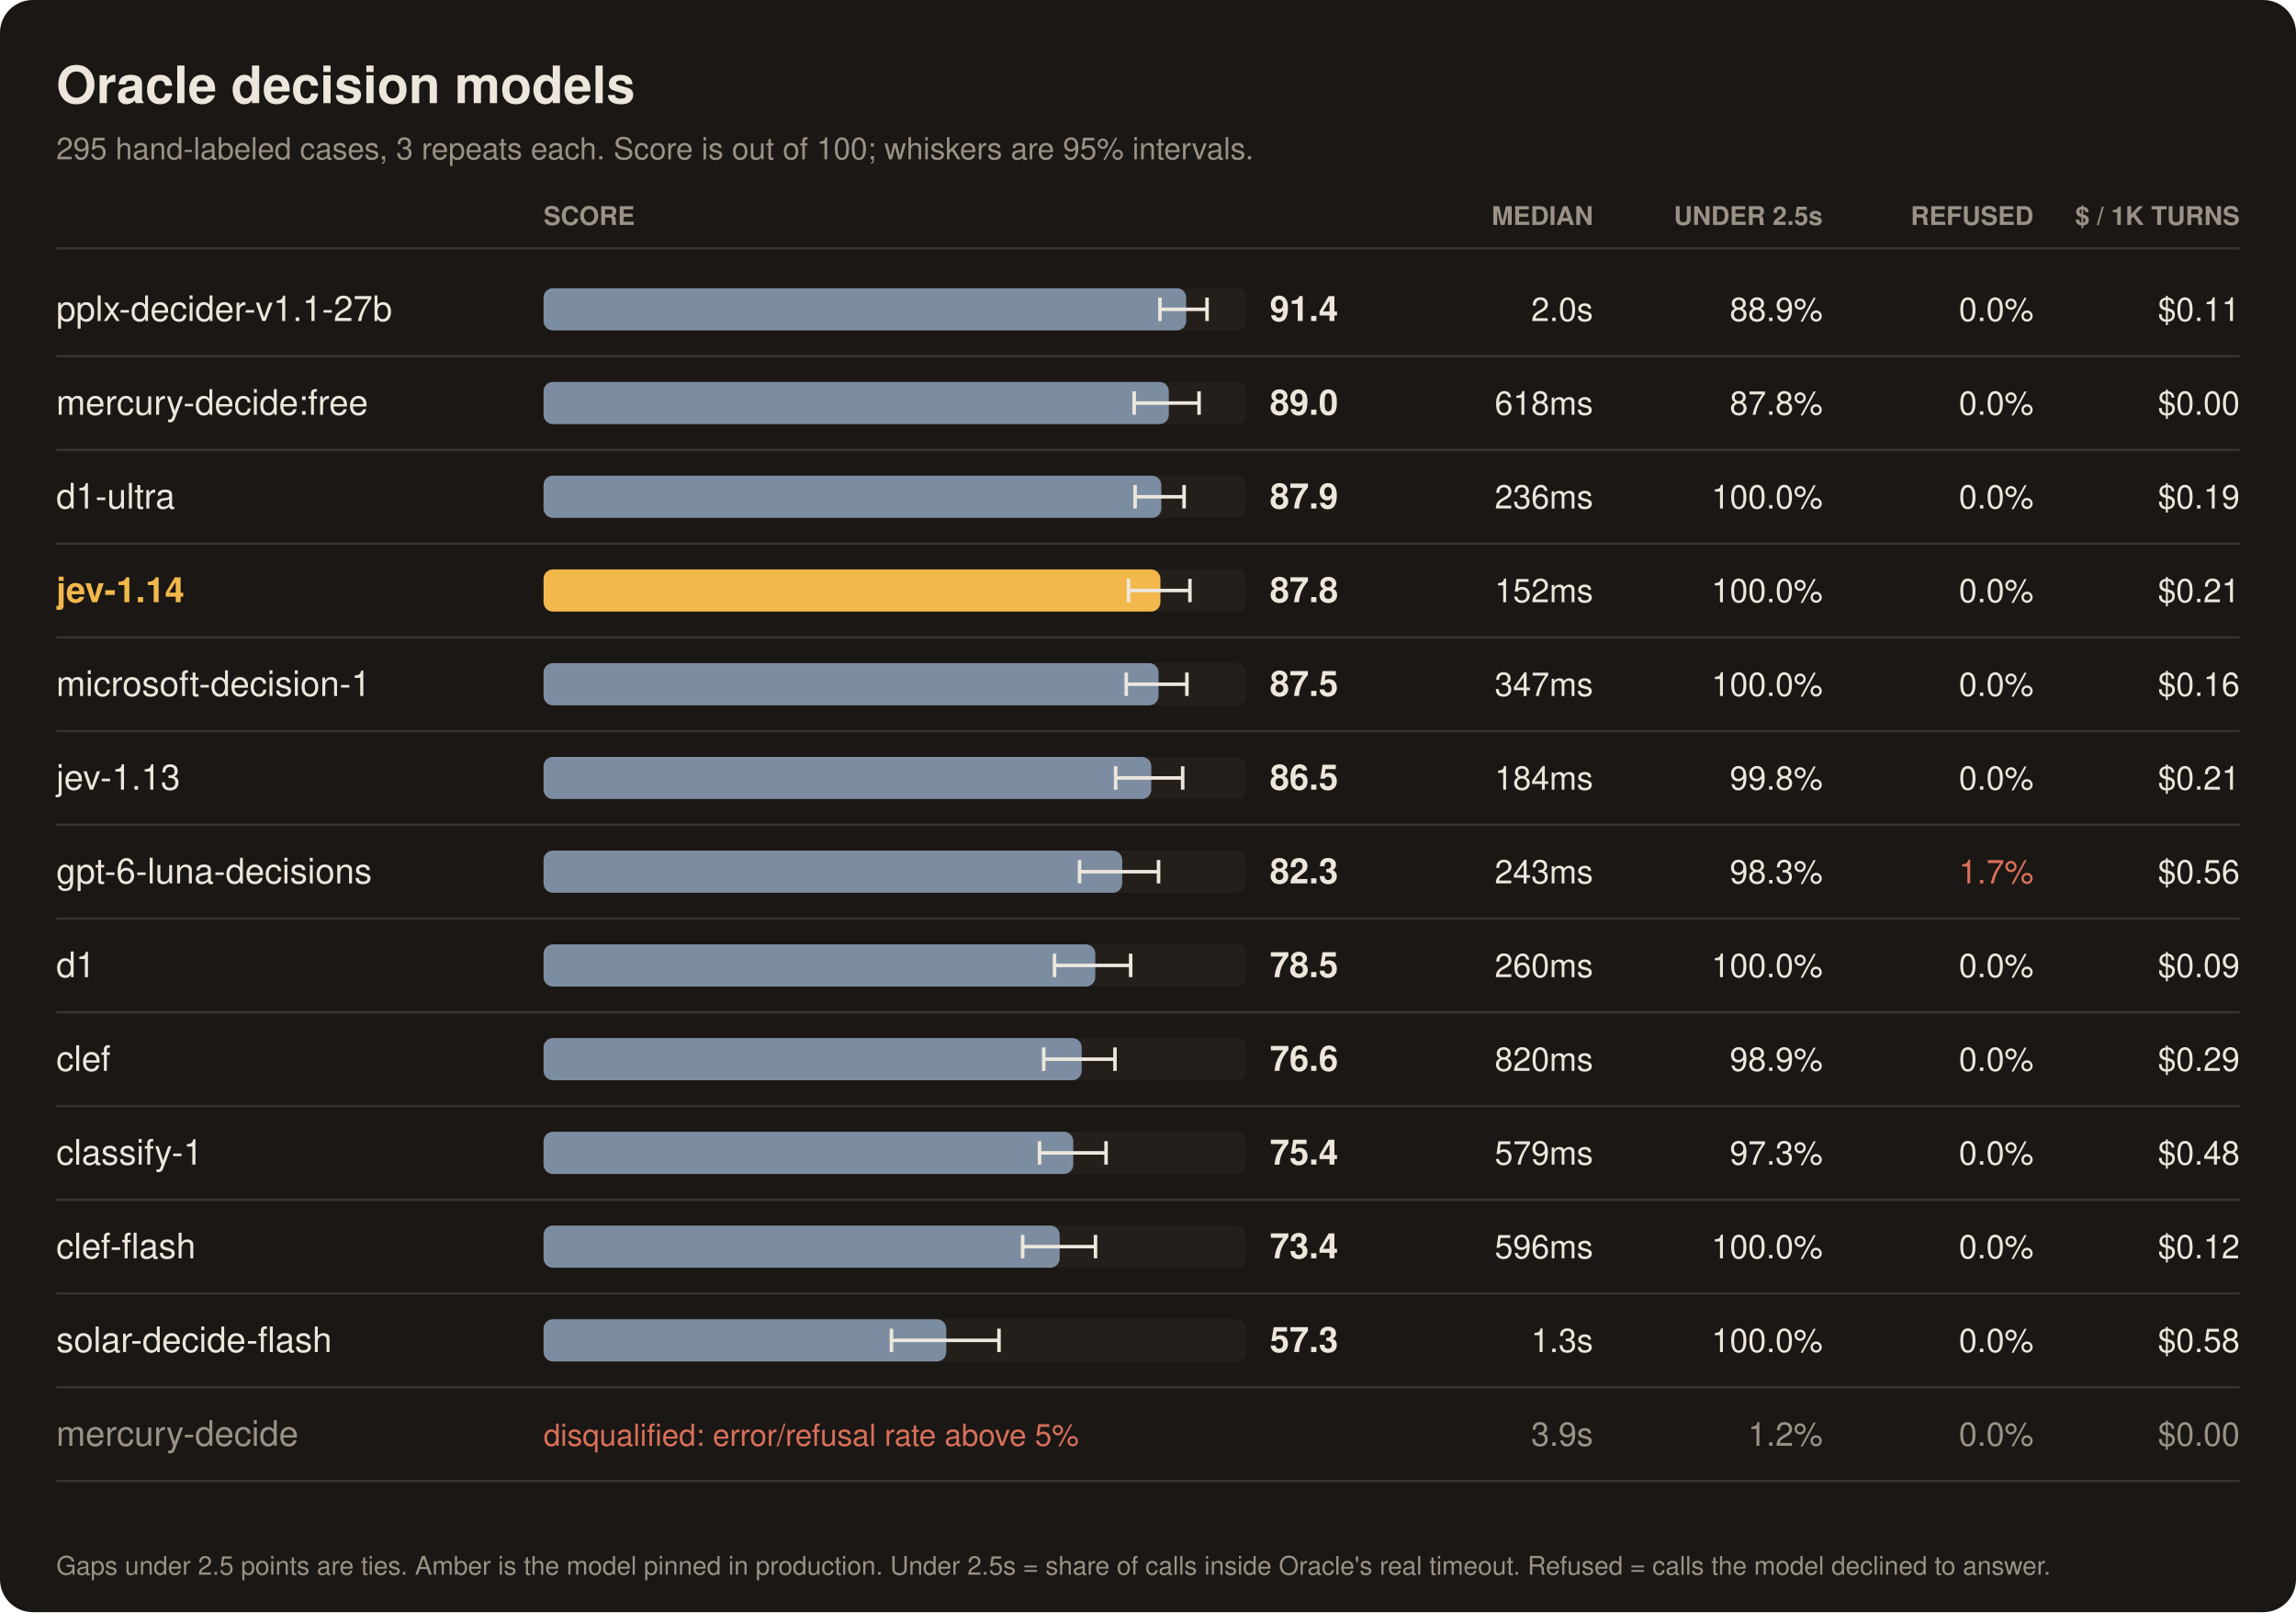
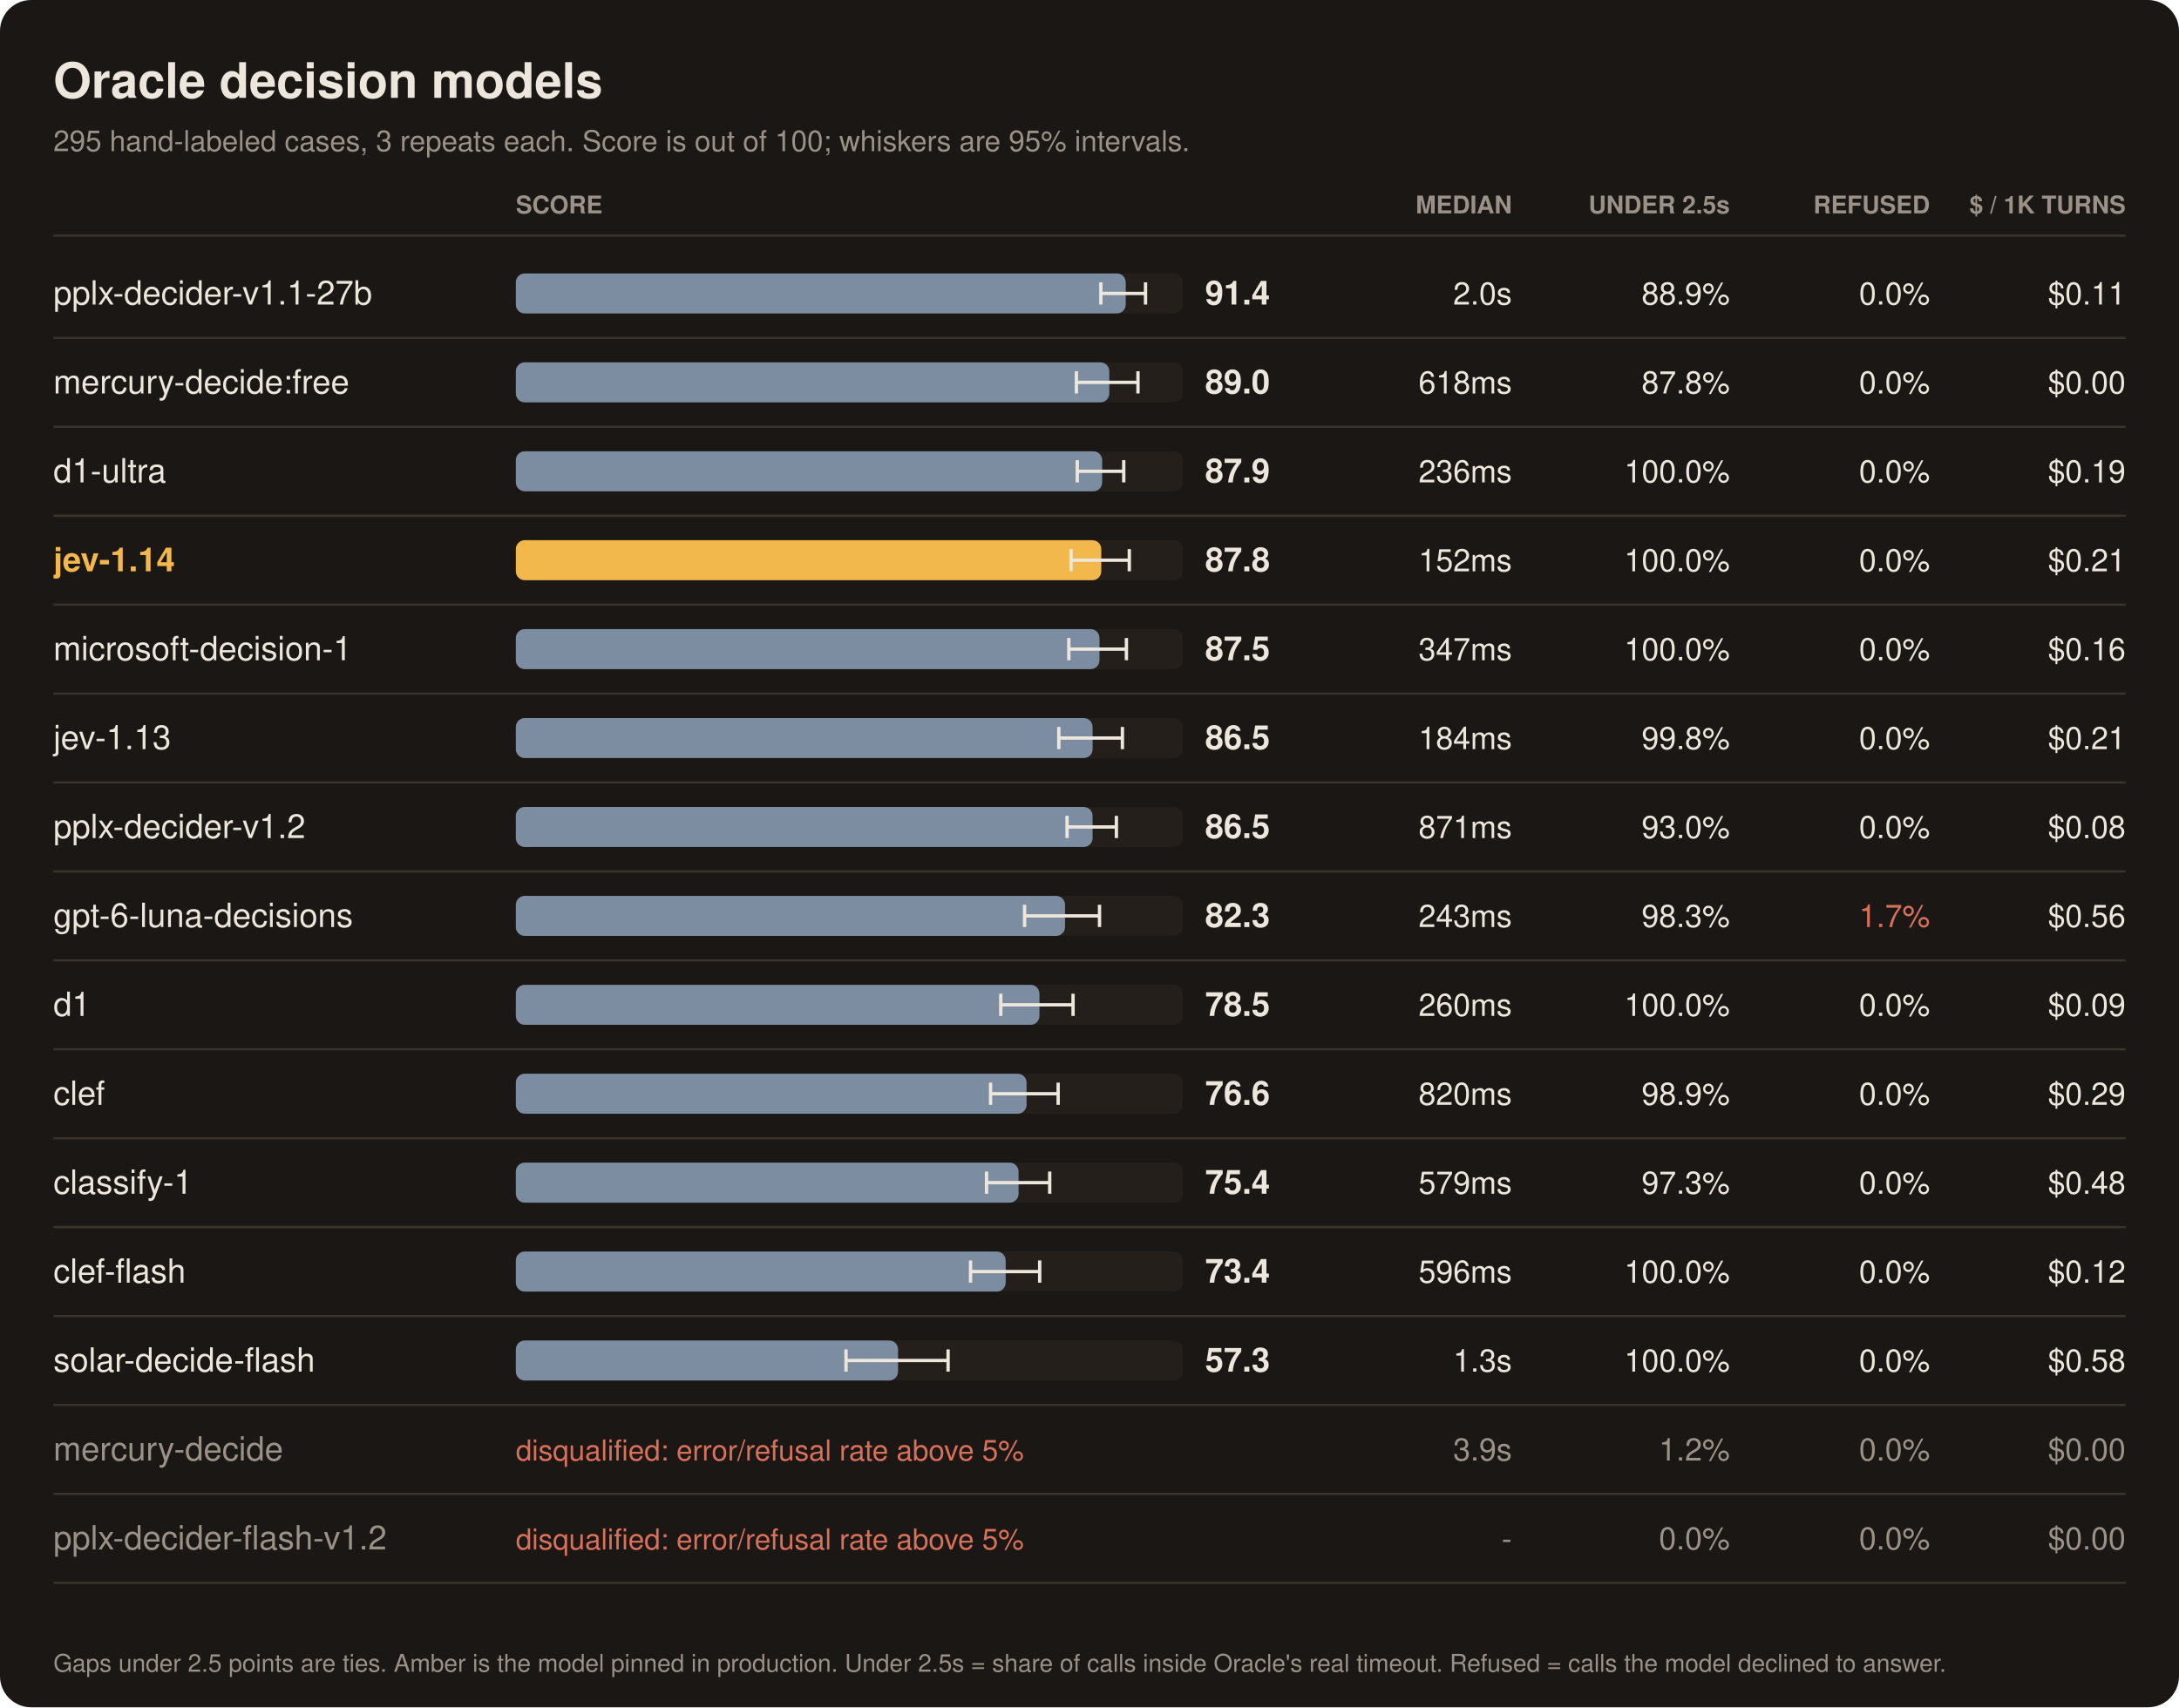
- <svg xmlns="http://www.w3.org/2000/svg" viewBox="0 0 980 688" width="980" role="img" aria-label="Oracle decision models" font-family="-apple-system,BlinkMacSystemFont,'Segoe UI',Helvetica,Arial,sans-serif">
-   <rect width="980" height="688" rx="14" fill="#1b1714" />
+ <svg xmlns="http://www.w3.org/2000/svg" viewBox="0 0 980 768" width="980" role="img" aria-label="Oracle decision models" font-family="-apple-system,BlinkMacSystemFont,'Segoe UI',Helvetica,Arial,sans-serif">
+   <rect width="980" height="768" rx="14" fill="#1b1714" />
  <text x="24.0" y="44.0" font-size="22" font-weight="700" fill="#ece6dd" text-anchor="start">Oracle decision models</text>
  <text x="24.0" y="68.0" font-size="13" font-weight="400" fill="#9a9288" text-anchor="start">295 hand-labeled cases, 3 repeats each. Score is out of 100; whiskers are 95% intervals.</text>
  <text x="232.0" y="96.0" font-size="11" font-weight="600" fill="#9a9288" text-anchor="start">SCORE</text>
  <text x="680.0" y="96.0" font-size="11" font-weight="600" fill="#9a9288" text-anchor="end">MEDIAN</text>
  <text x="778.0" y="96.0" font-size="11" font-weight="600" fill="#9a9288" text-anchor="end">UNDER 2.5s</text>
  <text x="868.0" y="96.0" font-size="11" font-weight="600" fill="#9a9288" text-anchor="end">REFUSED</text>
  <text x="956.0" y="96.0" font-size="11" font-weight="600" fill="#9a9288" text-anchor="end">$ / 1K TURNS</text>
  <line x1="24.0" y1="106.0" x2="956.0" y2="106.0" stroke="#3a332c" stroke-width="1.0" />
  <text x="24.0" y="137.0" font-size="15" font-weight="500" fill="#ece6dd" text-anchor="start">pplx-decider-v1.1-27b</text>
  <rect x="232.0" y="123.0" width="300.0" height="18.0" rx="4.0" fill="#241f1b" />
  <rect x="232.0" y="123.0" width="274.3" height="18.0" rx="4.0" fill="#7d8da1" />
  <line x1="495.1" y1="132.0" x2="515.2" y2="132.0" stroke="#ece6dd" stroke-width="1.5" />
  <line x1="495.1" y1="127.0" x2="495.1" y2="137.0" stroke="#ece6dd" stroke-width="1.5" />
  <line x1="515.2" y1="127.0" x2="515.2" y2="137.0" stroke="#ece6dd" stroke-width="1.5" />
  <text x="542.0" y="137.0" font-size="15" font-weight="700" fill="#ece6dd" text-anchor="start">91.4</text>
  <text x="680.0" y="137.0" font-size="14" font-weight="400" fill="#ece6dd" text-anchor="end">2.0s</text>
  <text x="778.0" y="137.0" font-size="14" font-weight="400" fill="#ece6dd" text-anchor="end">88.9%</text>
  <text x="868.0" y="137.0" font-size="14" font-weight="400" fill="#ece6dd" text-anchor="end">0.0%</text>
  <text x="956.0" y="137.0" font-size="14" font-weight="400" fill="#ece6dd" text-anchor="end">$0.11</text>
  <line x1="24.0" y1="152.0" x2="956.0" y2="152.0" stroke="#3a332c" stroke-width="1.0" />
  <text x="24.0" y="177.0" font-size="15" font-weight="500" fill="#ece6dd" text-anchor="start">mercury-decide:free</text>
  <rect x="232.0" y="163.0" width="300.0" height="18.0" rx="4.0" fill="#241f1b" />
  <rect x="232.0" y="163.0" width="266.9" height="18.0" rx="4.0" fill="#7d8da1" />
  <line x1="484.1" y1="172.0" x2="511.8" y2="172.0" stroke="#ece6dd" stroke-width="1.5" />
  <line x1="484.1" y1="167.0" x2="484.1" y2="177.0" stroke="#ece6dd" stroke-width="1.5" />
  <line x1="511.8" y1="167.0" x2="511.8" y2="177.0" stroke="#ece6dd" stroke-width="1.5" />
  <text x="542.0" y="177.0" font-size="15" font-weight="700" fill="#ece6dd" text-anchor="start">89.0</text>
  <text x="680.0" y="177.0" font-size="14" font-weight="400" fill="#ece6dd" text-anchor="end">618ms</text>
  <text x="778.0" y="177.0" font-size="14" font-weight="400" fill="#ece6dd" text-anchor="end">87.8%</text>
  <text x="868.0" y="177.0" font-size="14" font-weight="400" fill="#ece6dd" text-anchor="end">0.0%</text>
  <text x="956.0" y="177.0" font-size="14" font-weight="400" fill="#ece6dd" text-anchor="end">$0.00</text>
  <line x1="24.0" y1="192.0" x2="956.0" y2="192.0" stroke="#3a332c" stroke-width="1.0" />
  <text x="24.0" y="217.0" font-size="15" font-weight="500" fill="#ece6dd" text-anchor="start">d1-ultra</text>
  <rect x="232.0" y="203.0" width="300.0" height="18.0" rx="4.0" fill="#241f1b" />
  <rect x="232.0" y="203.0" width="263.7" height="18.0" rx="4.0" fill="#7d8da1" />
  <line x1="484.5" y1="212.0" x2="505.4" y2="212.0" stroke="#ece6dd" stroke-width="1.5" />
  <line x1="484.5" y1="207.0" x2="484.5" y2="217.0" stroke="#ece6dd" stroke-width="1.5" />
  <line x1="505.4" y1="207.0" x2="505.4" y2="217.0" stroke="#ece6dd" stroke-width="1.5" />
  <text x="542.0" y="217.0" font-size="15" font-weight="700" fill="#ece6dd" text-anchor="start">87.9</text>
  <text x="680.0" y="217.0" font-size="14" font-weight="400" fill="#ece6dd" text-anchor="end">236ms</text>
  <text x="778.0" y="217.0" font-size="14" font-weight="400" fill="#ece6dd" text-anchor="end">100.0%</text>
  <text x="868.0" y="217.0" font-size="14" font-weight="400" fill="#ece6dd" text-anchor="end">0.0%</text>
  <text x="956.0" y="217.0" font-size="14" font-weight="400" fill="#ece6dd" text-anchor="end">$0.19</text>
  <line x1="24.0" y1="232.0" x2="956.0" y2="232.0" stroke="#3a332c" stroke-width="1.0" />
  <text x="24.0" y="257.0" font-size="15" font-weight="700" fill="#f2b84b" text-anchor="start">jev-1.14</text>
  <rect x="232.0" y="243.0" width="300.0" height="18.0" rx="4.0" fill="#241f1b" />
  <rect x="232.0" y="243.0" width="263.3" height="18.0" rx="4.0" fill="#f2b84b" />
  <line x1="481.7" y1="252.0" x2="507.9" y2="252.0" stroke="#ece6dd" stroke-width="1.5" />
  <line x1="481.7" y1="247.0" x2="481.7" y2="257.0" stroke="#ece6dd" stroke-width="1.5" />
  <line x1="507.9" y1="247.0" x2="507.9" y2="257.0" stroke="#ece6dd" stroke-width="1.5" />
  <text x="542.0" y="257.0" font-size="15" font-weight="700" fill="#ece6dd" text-anchor="start">87.8</text>
  <text x="680.0" y="257.0" font-size="14" font-weight="400" fill="#ece6dd" text-anchor="end">152ms</text>
  <text x="778.0" y="257.0" font-size="14" font-weight="400" fill="#ece6dd" text-anchor="end">100.0%</text>
  <text x="868.0" y="257.0" font-size="14" font-weight="400" fill="#ece6dd" text-anchor="end">0.0%</text>
  <text x="956.0" y="257.0" font-size="14" font-weight="400" fill="#ece6dd" text-anchor="end">$0.21</text>
  <line x1="24.0" y1="272.0" x2="956.0" y2="272.0" stroke="#3a332c" stroke-width="1.0" />
  <text x="24.0" y="297.0" font-size="15" font-weight="500" fill="#ece6dd" text-anchor="start">microsoft-decision-1</text>
  <rect x="232.0" y="283.0" width="300.0" height="18.0" rx="4.0" fill="#241f1b" />
  <rect x="232.0" y="283.0" width="262.5" height="18.0" rx="4.0" fill="#7d8da1" />
  <line x1="480.7" y1="292.0" x2="506.6" y2="292.0" stroke="#ece6dd" stroke-width="1.5" />
  <line x1="480.7" y1="287.0" x2="480.7" y2="297.0" stroke="#ece6dd" stroke-width="1.5" />
  <line x1="506.6" y1="287.0" x2="506.6" y2="297.0" stroke="#ece6dd" stroke-width="1.5" />
  <text x="542.0" y="297.0" font-size="15" font-weight="700" fill="#ece6dd" text-anchor="start">87.5</text>
  <text x="680.0" y="297.0" font-size="14" font-weight="400" fill="#ece6dd" text-anchor="end">347ms</text>
  <text x="778.0" y="297.0" font-size="14" font-weight="400" fill="#ece6dd" text-anchor="end">100.0%</text>
  <text x="868.0" y="297.0" font-size="14" font-weight="400" fill="#ece6dd" text-anchor="end">0.0%</text>
  <text x="956.0" y="297.0" font-size="14" font-weight="400" fill="#ece6dd" text-anchor="end">$0.16</text>
  <line x1="24.0" y1="312.0" x2="956.0" y2="312.0" stroke="#3a332c" stroke-width="1.0" />
  <text x="24.0" y="337.0" font-size="15" font-weight="500" fill="#ece6dd" text-anchor="start">jev-1.13</text>
  <rect x="232.0" y="323.0" width="300.0" height="18.0" rx="4.0" fill="#241f1b" />
  <rect x="232.0" y="323.0" width="259.4" height="18.0" rx="4.0" fill="#7d8da1" />
  <line x1="476.2" y1="332.0" x2="504.8" y2="332.0" stroke="#ece6dd" stroke-width="1.5" />
  <line x1="476.2" y1="327.0" x2="476.2" y2="337.0" stroke="#ece6dd" stroke-width="1.5" />
  <line x1="504.8" y1="327.0" x2="504.8" y2="337.0" stroke="#ece6dd" stroke-width="1.5" />
  <text x="542.0" y="337.0" font-size="15" font-weight="700" fill="#ece6dd" text-anchor="start">86.5</text>
  <text x="680.0" y="337.0" font-size="14" font-weight="400" fill="#ece6dd" text-anchor="end">184ms</text>
  <text x="778.0" y="337.0" font-size="14" font-weight="400" fill="#ece6dd" text-anchor="end">99.8%</text>
  <text x="868.0" y="337.0" font-size="14" font-weight="400" fill="#ece6dd" text-anchor="end">0.0%</text>
  <text x="956.0" y="337.0" font-size="14" font-weight="400" fill="#ece6dd" text-anchor="end">$0.21</text>
  <line x1="24.0" y1="352.0" x2="956.0" y2="352.0" stroke="#3a332c" stroke-width="1.0" />
-   <text x="24.0" y="377.0" font-size="15" font-weight="500" fill="#ece6dd" text-anchor="start">gpt-6-luna-decisions</text>
+   <text x="24.0" y="377.0" font-size="15" font-weight="500" fill="#ece6dd" text-anchor="start">pplx-decider-v1.2</text>
  <rect x="232.0" y="363.0" width="300.0" height="18.0" rx="4.0" fill="#241f1b" />
-   <rect x="232.0" y="363.0" width="247.0" height="18.0" rx="4.0" fill="#7d8da1" />
-   <line x1="460.8" y1="372.0" x2="494.5" y2="372.0" stroke="#ece6dd" stroke-width="1.5" />
-   <line x1="460.8" y1="367.0" x2="460.8" y2="377.0" stroke="#ece6dd" stroke-width="1.5" />
-   <line x1="494.5" y1="367.0" x2="494.5" y2="377.0" stroke="#ece6dd" stroke-width="1.5" />
-   <text x="542.0" y="377.0" font-size="15" font-weight="700" fill="#ece6dd" text-anchor="start">82.3</text>
-   <text x="680.0" y="377.0" font-size="14" font-weight="400" fill="#ece6dd" text-anchor="end">243ms</text>
-   <text x="778.0" y="377.0" font-size="14" font-weight="400" fill="#ece6dd" text-anchor="end">98.3%</text>
-   <text x="868.0" y="377.0" font-size="14" font-weight="400" fill="#d9705a" text-anchor="end">1.7%</text>
-   <text x="956.0" y="377.0" font-size="14" font-weight="400" fill="#ece6dd" text-anchor="end">$0.56</text>
+   <rect x="232.0" y="363.0" width="259.4" height="18.0" rx="4.0" fill="#7d8da1" />
+   <line x1="479.9" y1="372.0" x2="502.1" y2="372.0" stroke="#ece6dd" stroke-width="1.5" />
+   <line x1="479.9" y1="367.0" x2="479.9" y2="377.0" stroke="#ece6dd" stroke-width="1.5" />
+   <line x1="502.1" y1="367.0" x2="502.1" y2="377.0" stroke="#ece6dd" stroke-width="1.5" />
+   <text x="542.0" y="377.0" font-size="15" font-weight="700" fill="#ece6dd" text-anchor="start">86.5</text>
+   <text x="680.0" y="377.0" font-size="14" font-weight="400" fill="#ece6dd" text-anchor="end">871ms</text>
+   <text x="778.0" y="377.0" font-size="14" font-weight="400" fill="#ece6dd" text-anchor="end">93.0%</text>
+   <text x="868.0" y="377.0" font-size="14" font-weight="400" fill="#ece6dd" text-anchor="end">0.0%</text>
+   <text x="956.0" y="377.0" font-size="14" font-weight="400" fill="#ece6dd" text-anchor="end">$0.08</text>
  <line x1="24.0" y1="392.0" x2="956.0" y2="392.0" stroke="#3a332c" stroke-width="1.0" />
-   <text x="24.0" y="417.0" font-size="15" font-weight="500" fill="#ece6dd" text-anchor="start">d1</text>
+   <text x="24.0" y="417.0" font-size="15" font-weight="500" fill="#ece6dd" text-anchor="start">gpt-6-luna-decisions</text>
  <rect x="232.0" y="403.0" width="300.0" height="18.0" rx="4.0" fill="#241f1b" />
-   <rect x="232.0" y="403.0" width="235.5" height="18.0" rx="4.0" fill="#7d8da1" />
-   <line x1="450.1" y1="412.0" x2="482.6" y2="412.0" stroke="#ece6dd" stroke-width="1.5" />
-   <line x1="450.1" y1="407.0" x2="450.1" y2="417.0" stroke="#ece6dd" stroke-width="1.5" />
-   <line x1="482.6" y1="407.0" x2="482.6" y2="417.0" stroke="#ece6dd" stroke-width="1.5" />
-   <text x="542.0" y="417.0" font-size="15" font-weight="700" fill="#ece6dd" text-anchor="start">78.5</text>
-   <text x="680.0" y="417.0" font-size="14" font-weight="400" fill="#ece6dd" text-anchor="end">260ms</text>
-   <text x="778.0" y="417.0" font-size="14" font-weight="400" fill="#ece6dd" text-anchor="end">100.0%</text>
-   <text x="868.0" y="417.0" font-size="14" font-weight="400" fill="#ece6dd" text-anchor="end">0.0%</text>
-   <text x="956.0" y="417.0" font-size="14" font-weight="400" fill="#ece6dd" text-anchor="end">$0.09</text>
+   <rect x="232.0" y="403.0" width="247.0" height="18.0" rx="4.0" fill="#7d8da1" />
+   <line x1="460.8" y1="412.0" x2="494.5" y2="412.0" stroke="#ece6dd" stroke-width="1.5" />
+   <line x1="460.8" y1="407.0" x2="460.8" y2="417.0" stroke="#ece6dd" stroke-width="1.5" />
+   <line x1="494.5" y1="407.0" x2="494.5" y2="417.0" stroke="#ece6dd" stroke-width="1.5" />
+   <text x="542.0" y="417.0" font-size="15" font-weight="700" fill="#ece6dd" text-anchor="start">82.3</text>
+   <text x="680.0" y="417.0" font-size="14" font-weight="400" fill="#ece6dd" text-anchor="end">243ms</text>
+   <text x="778.0" y="417.0" font-size="14" font-weight="400" fill="#ece6dd" text-anchor="end">98.3%</text>
+   <text x="868.0" y="417.0" font-size="14" font-weight="400" fill="#d9705a" text-anchor="end">1.7%</text>
+   <text x="956.0" y="417.0" font-size="14" font-weight="400" fill="#ece6dd" text-anchor="end">$0.56</text>
  <line x1="24.0" y1="432.0" x2="956.0" y2="432.0" stroke="#3a332c" stroke-width="1.0" />
-   <text x="24.0" y="457.0" font-size="15" font-weight="500" fill="#ece6dd" text-anchor="start">clef</text>
+   <text x="24.0" y="457.0" font-size="15" font-weight="500" fill="#ece6dd" text-anchor="start">d1</text>
  <rect x="232.0" y="443.0" width="300.0" height="18.0" rx="4.0" fill="#241f1b" />
-   <rect x="232.0" y="443.0" width="229.7" height="18.0" rx="4.0" fill="#7d8da1" />
-   <line x1="445.5" y1="452.0" x2="475.9" y2="452.0" stroke="#ece6dd" stroke-width="1.5" />
-   <line x1="445.5" y1="447.0" x2="445.5" y2="457.0" stroke="#ece6dd" stroke-width="1.5" />
-   <line x1="475.9" y1="447.0" x2="475.9" y2="457.0" stroke="#ece6dd" stroke-width="1.5" />
-   <text x="542.0" y="457.0" font-size="15" font-weight="700" fill="#ece6dd" text-anchor="start">76.6</text>
-   <text x="680.0" y="457.0" font-size="14" font-weight="400" fill="#ece6dd" text-anchor="end">820ms</text>
-   <text x="778.0" y="457.0" font-size="14" font-weight="400" fill="#ece6dd" text-anchor="end">98.9%</text>
+   <rect x="232.0" y="443.0" width="235.5" height="18.0" rx="4.0" fill="#7d8da1" />
+   <line x1="450.1" y1="452.0" x2="482.6" y2="452.0" stroke="#ece6dd" stroke-width="1.5" />
+   <line x1="450.1" y1="447.0" x2="450.1" y2="457.0" stroke="#ece6dd" stroke-width="1.5" />
+   <line x1="482.6" y1="447.0" x2="482.6" y2="457.0" stroke="#ece6dd" stroke-width="1.5" />
+   <text x="542.0" y="457.0" font-size="15" font-weight="700" fill="#ece6dd" text-anchor="start">78.5</text>
+   <text x="680.0" y="457.0" font-size="14" font-weight="400" fill="#ece6dd" text-anchor="end">260ms</text>
+   <text x="778.0" y="457.0" font-size="14" font-weight="400" fill="#ece6dd" text-anchor="end">100.0%</text>
  <text x="868.0" y="457.0" font-size="14" font-weight="400" fill="#ece6dd" text-anchor="end">0.0%</text>
-   <text x="956.0" y="457.0" font-size="14" font-weight="400" fill="#ece6dd" text-anchor="end">$0.29</text>
+   <text x="956.0" y="457.0" font-size="14" font-weight="400" fill="#ece6dd" text-anchor="end">$0.09</text>
  <line x1="24.0" y1="472.0" x2="956.0" y2="472.0" stroke="#3a332c" stroke-width="1.0" />
-   <text x="24.0" y="497.0" font-size="15" font-weight="500" fill="#ece6dd" text-anchor="start">classify-1</text>
+   <text x="24.0" y="497.0" font-size="15" font-weight="500" fill="#ece6dd" text-anchor="start">clef</text>
  <rect x="232.0" y="483.0" width="300.0" height="18.0" rx="4.0" fill="#241f1b" />
-   <rect x="232.0" y="483.0" width="226.1" height="18.0" rx="4.0" fill="#7d8da1" />
-   <line x1="443.7" y1="492.0" x2="472.1" y2="492.0" stroke="#ece6dd" stroke-width="1.5" />
-   <line x1="443.7" y1="487.0" x2="443.7" y2="497.0" stroke="#ece6dd" stroke-width="1.5" />
-   <line x1="472.1" y1="487.0" x2="472.1" y2="497.0" stroke="#ece6dd" stroke-width="1.5" />
-   <text x="542.0" y="497.0" font-size="15" font-weight="700" fill="#ece6dd" text-anchor="start">75.4</text>
-   <text x="680.0" y="497.0" font-size="14" font-weight="400" fill="#ece6dd" text-anchor="end">579ms</text>
-   <text x="778.0" y="497.0" font-size="14" font-weight="400" fill="#ece6dd" text-anchor="end">97.3%</text>
+   <rect x="232.0" y="483.0" width="229.7" height="18.0" rx="4.0" fill="#7d8da1" />
+   <line x1="445.5" y1="492.0" x2="475.9" y2="492.0" stroke="#ece6dd" stroke-width="1.5" />
+   <line x1="445.5" y1="487.0" x2="445.5" y2="497.0" stroke="#ece6dd" stroke-width="1.5" />
+   <line x1="475.9" y1="487.0" x2="475.9" y2="497.0" stroke="#ece6dd" stroke-width="1.5" />
+   <text x="542.0" y="497.0" font-size="15" font-weight="700" fill="#ece6dd" text-anchor="start">76.6</text>
+   <text x="680.0" y="497.0" font-size="14" font-weight="400" fill="#ece6dd" text-anchor="end">820ms</text>
+   <text x="778.0" y="497.0" font-size="14" font-weight="400" fill="#ece6dd" text-anchor="end">98.9%</text>
  <text x="868.0" y="497.0" font-size="14" font-weight="400" fill="#ece6dd" text-anchor="end">0.0%</text>
-   <text x="956.0" y="497.0" font-size="14" font-weight="400" fill="#ece6dd" text-anchor="end">$0.48</text>
+   <text x="956.0" y="497.0" font-size="14" font-weight="400" fill="#ece6dd" text-anchor="end">$0.29</text>
  <line x1="24.0" y1="512.0" x2="956.0" y2="512.0" stroke="#3a332c" stroke-width="1.0" />
-   <text x="24.0" y="537.0" font-size="15" font-weight="500" fill="#ece6dd" text-anchor="start">clef-flash</text>
+   <text x="24.0" y="537.0" font-size="15" font-weight="500" fill="#ece6dd" text-anchor="start">classify-1</text>
  <rect x="232.0" y="523.0" width="300.0" height="18.0" rx="4.0" fill="#241f1b" />
-   <rect x="232.0" y="523.0" width="220.3" height="18.0" rx="4.0" fill="#7d8da1" />
-   <line x1="436.5" y1="532.0" x2="467.6" y2="532.0" stroke="#ece6dd" stroke-width="1.5" />
-   <line x1="436.5" y1="527.0" x2="436.5" y2="537.0" stroke="#ece6dd" stroke-width="1.5" />
-   <line x1="467.6" y1="527.0" x2="467.6" y2="537.0" stroke="#ece6dd" stroke-width="1.5" />
-   <text x="542.0" y="537.0" font-size="15" font-weight="700" fill="#ece6dd" text-anchor="start">73.4</text>
-   <text x="680.0" y="537.0" font-size="14" font-weight="400" fill="#ece6dd" text-anchor="end">596ms</text>
-   <text x="778.0" y="537.0" font-size="14" font-weight="400" fill="#ece6dd" text-anchor="end">100.0%</text>
+   <rect x="232.0" y="523.0" width="226.1" height="18.0" rx="4.0" fill="#7d8da1" />
+   <line x1="443.7" y1="532.0" x2="472.1" y2="532.0" stroke="#ece6dd" stroke-width="1.5" />
+   <line x1="443.7" y1="527.0" x2="443.7" y2="537.0" stroke="#ece6dd" stroke-width="1.5" />
+   <line x1="472.1" y1="527.0" x2="472.1" y2="537.0" stroke="#ece6dd" stroke-width="1.5" />
+   <text x="542.0" y="537.0" font-size="15" font-weight="700" fill="#ece6dd" text-anchor="start">75.4</text>
+   <text x="680.0" y="537.0" font-size="14" font-weight="400" fill="#ece6dd" text-anchor="end">579ms</text>
+   <text x="778.0" y="537.0" font-size="14" font-weight="400" fill="#ece6dd" text-anchor="end">97.3%</text>
  <text x="868.0" y="537.0" font-size="14" font-weight="400" fill="#ece6dd" text-anchor="end">0.0%</text>
-   <text x="956.0" y="537.0" font-size="14" font-weight="400" fill="#ece6dd" text-anchor="end">$0.12</text>
+   <text x="956.0" y="537.0" font-size="14" font-weight="400" fill="#ece6dd" text-anchor="end">$0.48</text>
  <line x1="24.0" y1="552.0" x2="956.0" y2="552.0" stroke="#3a332c" stroke-width="1.0" />
-   <text x="24.0" y="577.0" font-size="15" font-weight="500" fill="#ece6dd" text-anchor="start">solar-decide-flash</text>
+   <text x="24.0" y="577.0" font-size="15" font-weight="500" fill="#ece6dd" text-anchor="start">clef-flash</text>
  <rect x="232.0" y="563.0" width="300.0" height="18.0" rx="4.0" fill="#241f1b" />
-   <rect x="232.0" y="563.0" width="171.9" height="18.0" rx="4.0" fill="#7d8da1" />
-   <line x1="380.5" y1="572.0" x2="426.4" y2="572.0" stroke="#ece6dd" stroke-width="1.5" />
-   <line x1="380.5" y1="567.0" x2="380.5" y2="577.0" stroke="#ece6dd" stroke-width="1.5" />
-   <line x1="426.4" y1="567.0" x2="426.4" y2="577.0" stroke="#ece6dd" stroke-width="1.5" />
-   <text x="542.0" y="577.0" font-size="15" font-weight="700" fill="#ece6dd" text-anchor="start">57.3</text>
-   <text x="680.0" y="577.0" font-size="14" font-weight="400" fill="#ece6dd" text-anchor="end">1.3s</text>
+   <rect x="232.0" y="563.0" width="220.3" height="18.0" rx="4.0" fill="#7d8da1" />
+   <line x1="436.5" y1="572.0" x2="467.6" y2="572.0" stroke="#ece6dd" stroke-width="1.5" />
+   <line x1="436.5" y1="567.0" x2="436.5" y2="577.0" stroke="#ece6dd" stroke-width="1.5" />
+   <line x1="467.6" y1="567.0" x2="467.6" y2="577.0" stroke="#ece6dd" stroke-width="1.5" />
+   <text x="542.0" y="577.0" font-size="15" font-weight="700" fill="#ece6dd" text-anchor="start">73.4</text>
+   <text x="680.0" y="577.0" font-size="14" font-weight="400" fill="#ece6dd" text-anchor="end">596ms</text>
  <text x="778.0" y="577.0" font-size="14" font-weight="400" fill="#ece6dd" text-anchor="end">100.0%</text>
  <text x="868.0" y="577.0" font-size="14" font-weight="400" fill="#ece6dd" text-anchor="end">0.0%</text>
-   <text x="956.0" y="577.0" font-size="14" font-weight="400" fill="#ece6dd" text-anchor="end">$0.58</text>
+   <text x="956.0" y="577.0" font-size="14" font-weight="400" fill="#ece6dd" text-anchor="end">$0.12</text>
  <line x1="24.0" y1="592.0" x2="956.0" y2="592.0" stroke="#3a332c" stroke-width="1.0" />
-   <text x="24.0" y="617.0" font-size="15" font-weight="500" fill="#9a9288" text-anchor="start">mercury-decide</text>
-   <text x="232.0" y="617.0" font-size="13" font-weight="400" fill="#d9705a" text-anchor="start">disqualified: error/refusal rate above 5%</text>
-   <text x="680.0" y="617.0" font-size="14" font-weight="400" fill="#9a9288" text-anchor="end">3.9s</text>
-   <text x="778.0" y="617.0" font-size="14" font-weight="400" fill="#9a9288" text-anchor="end">1.2%</text>
-   <text x="868.0" y="617.0" font-size="14" font-weight="400" fill="#9a9288" text-anchor="end">0.0%</text>
-   <text x="956.0" y="617.0" font-size="14" font-weight="400" fill="#9a9288" text-anchor="end">$0.00</text>
+   <text x="24.0" y="617.0" font-size="15" font-weight="500" fill="#ece6dd" text-anchor="start">solar-decide-flash</text>
+   <rect x="232.0" y="603.0" width="300.0" height="18.0" rx="4.0" fill="#241f1b" />
+   <rect x="232.0" y="603.0" width="171.9" height="18.0" rx="4.0" fill="#7d8da1" />
+   <line x1="380.5" y1="612.0" x2="426.4" y2="612.0" stroke="#ece6dd" stroke-width="1.5" />
+   <line x1="380.5" y1="607.0" x2="380.5" y2="617.0" stroke="#ece6dd" stroke-width="1.5" />
+   <line x1="426.4" y1="607.0" x2="426.4" y2="617.0" stroke="#ece6dd" stroke-width="1.5" />
+   <text x="542.0" y="617.0" font-size="15" font-weight="700" fill="#ece6dd" text-anchor="start">57.3</text>
+   <text x="680.0" y="617.0" font-size="14" font-weight="400" fill="#ece6dd" text-anchor="end">1.3s</text>
+   <text x="778.0" y="617.0" font-size="14" font-weight="400" fill="#ece6dd" text-anchor="end">100.0%</text>
+   <text x="868.0" y="617.0" font-size="14" font-weight="400" fill="#ece6dd" text-anchor="end">0.0%</text>
+   <text x="956.0" y="617.0" font-size="14" font-weight="400" fill="#ece6dd" text-anchor="end">$0.58</text>
  <line x1="24.0" y1="632.0" x2="956.0" y2="632.0" stroke="#3a332c" stroke-width="1.0" />
-   <text x="24.0" y="672.0" font-size="11" font-weight="400" fill="#9a9288" text-anchor="start">Gaps under 2.5 points are ties. Amber is the model pinned in production. Under 2.5s = share of calls inside Oracle's real timeout. Refused = calls the model declined to answer.</text>
+   <text x="24.0" y="657.0" font-size="15" font-weight="500" fill="#9a9288" text-anchor="start">mercury-decide</text>
+   <text x="232.0" y="657.0" font-size="13" font-weight="400" fill="#d9705a" text-anchor="start">disqualified: error/refusal rate above 5%</text>
+   <text x="680.0" y="657.0" font-size="14" font-weight="400" fill="#9a9288" text-anchor="end">3.9s</text>
+   <text x="778.0" y="657.0" font-size="14" font-weight="400" fill="#9a9288" text-anchor="end">1.2%</text>
+   <text x="868.0" y="657.0" font-size="14" font-weight="400" fill="#9a9288" text-anchor="end">0.0%</text>
+   <text x="956.0" y="657.0" font-size="14" font-weight="400" fill="#9a9288" text-anchor="end">$0.00</text>
+   <line x1="24.0" y1="672.0" x2="956.0" y2="672.0" stroke="#3a332c" stroke-width="1.0" />
+   <text x="24.0" y="697.0" font-size="15" font-weight="500" fill="#9a9288" text-anchor="start">pplx-decider-flash-v1.2</text>
+   <text x="232.0" y="697.0" font-size="13" font-weight="400" fill="#d9705a" text-anchor="start">disqualified: error/refusal rate above 5%</text>
+   <text x="680.0" y="697.0" font-size="14" font-weight="400" fill="#9a9288" text-anchor="end">-</text>
+   <text x="778.0" y="697.0" font-size="14" font-weight="400" fill="#9a9288" text-anchor="end">0.0%</text>
+   <text x="868.0" y="697.0" font-size="14" font-weight="400" fill="#9a9288" text-anchor="end">0.0%</text>
+   <text x="956.0" y="697.0" font-size="14" font-weight="400" fill="#9a9288" text-anchor="end">$0.00</text>
+   <line x1="24.0" y1="712.0" x2="956.0" y2="712.0" stroke="#3a332c" stroke-width="1.0" />
+   <text x="24.0" y="752.0" font-size="11" font-weight="400" fill="#9a9288" text-anchor="start">Gaps under 2.5 points are ties. Amber is the model pinned in production. Under 2.5s = share of calls inside Oracle's real timeout. Refused = calls the model declined to answer.</text>
</svg>
